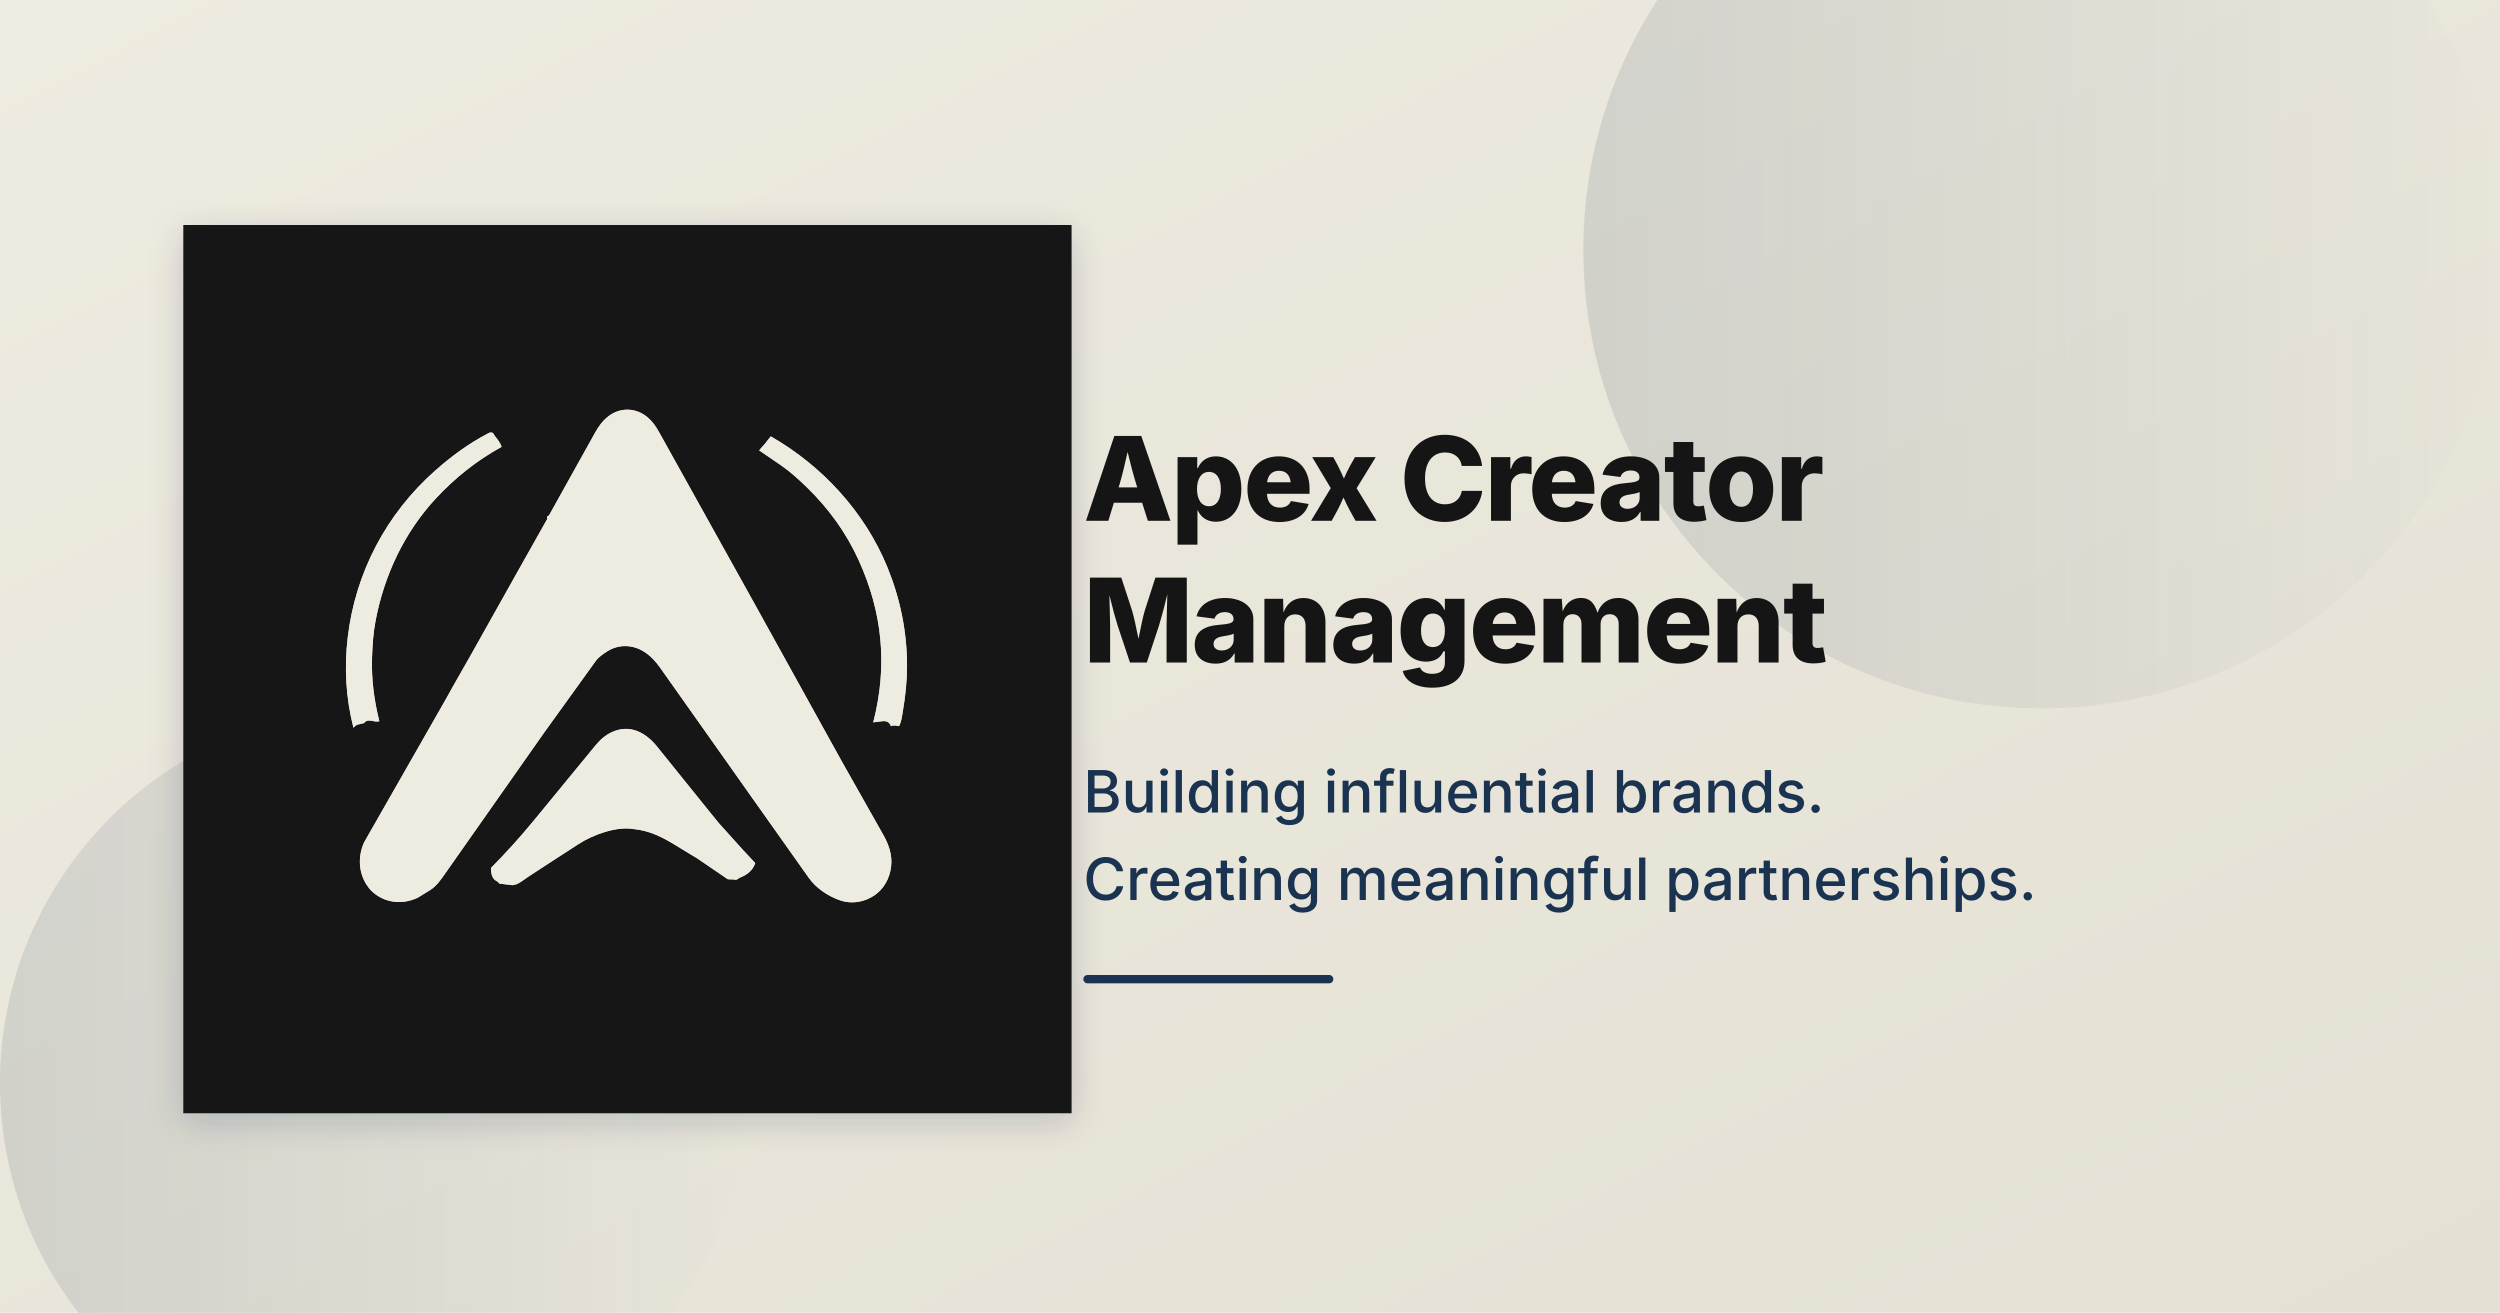
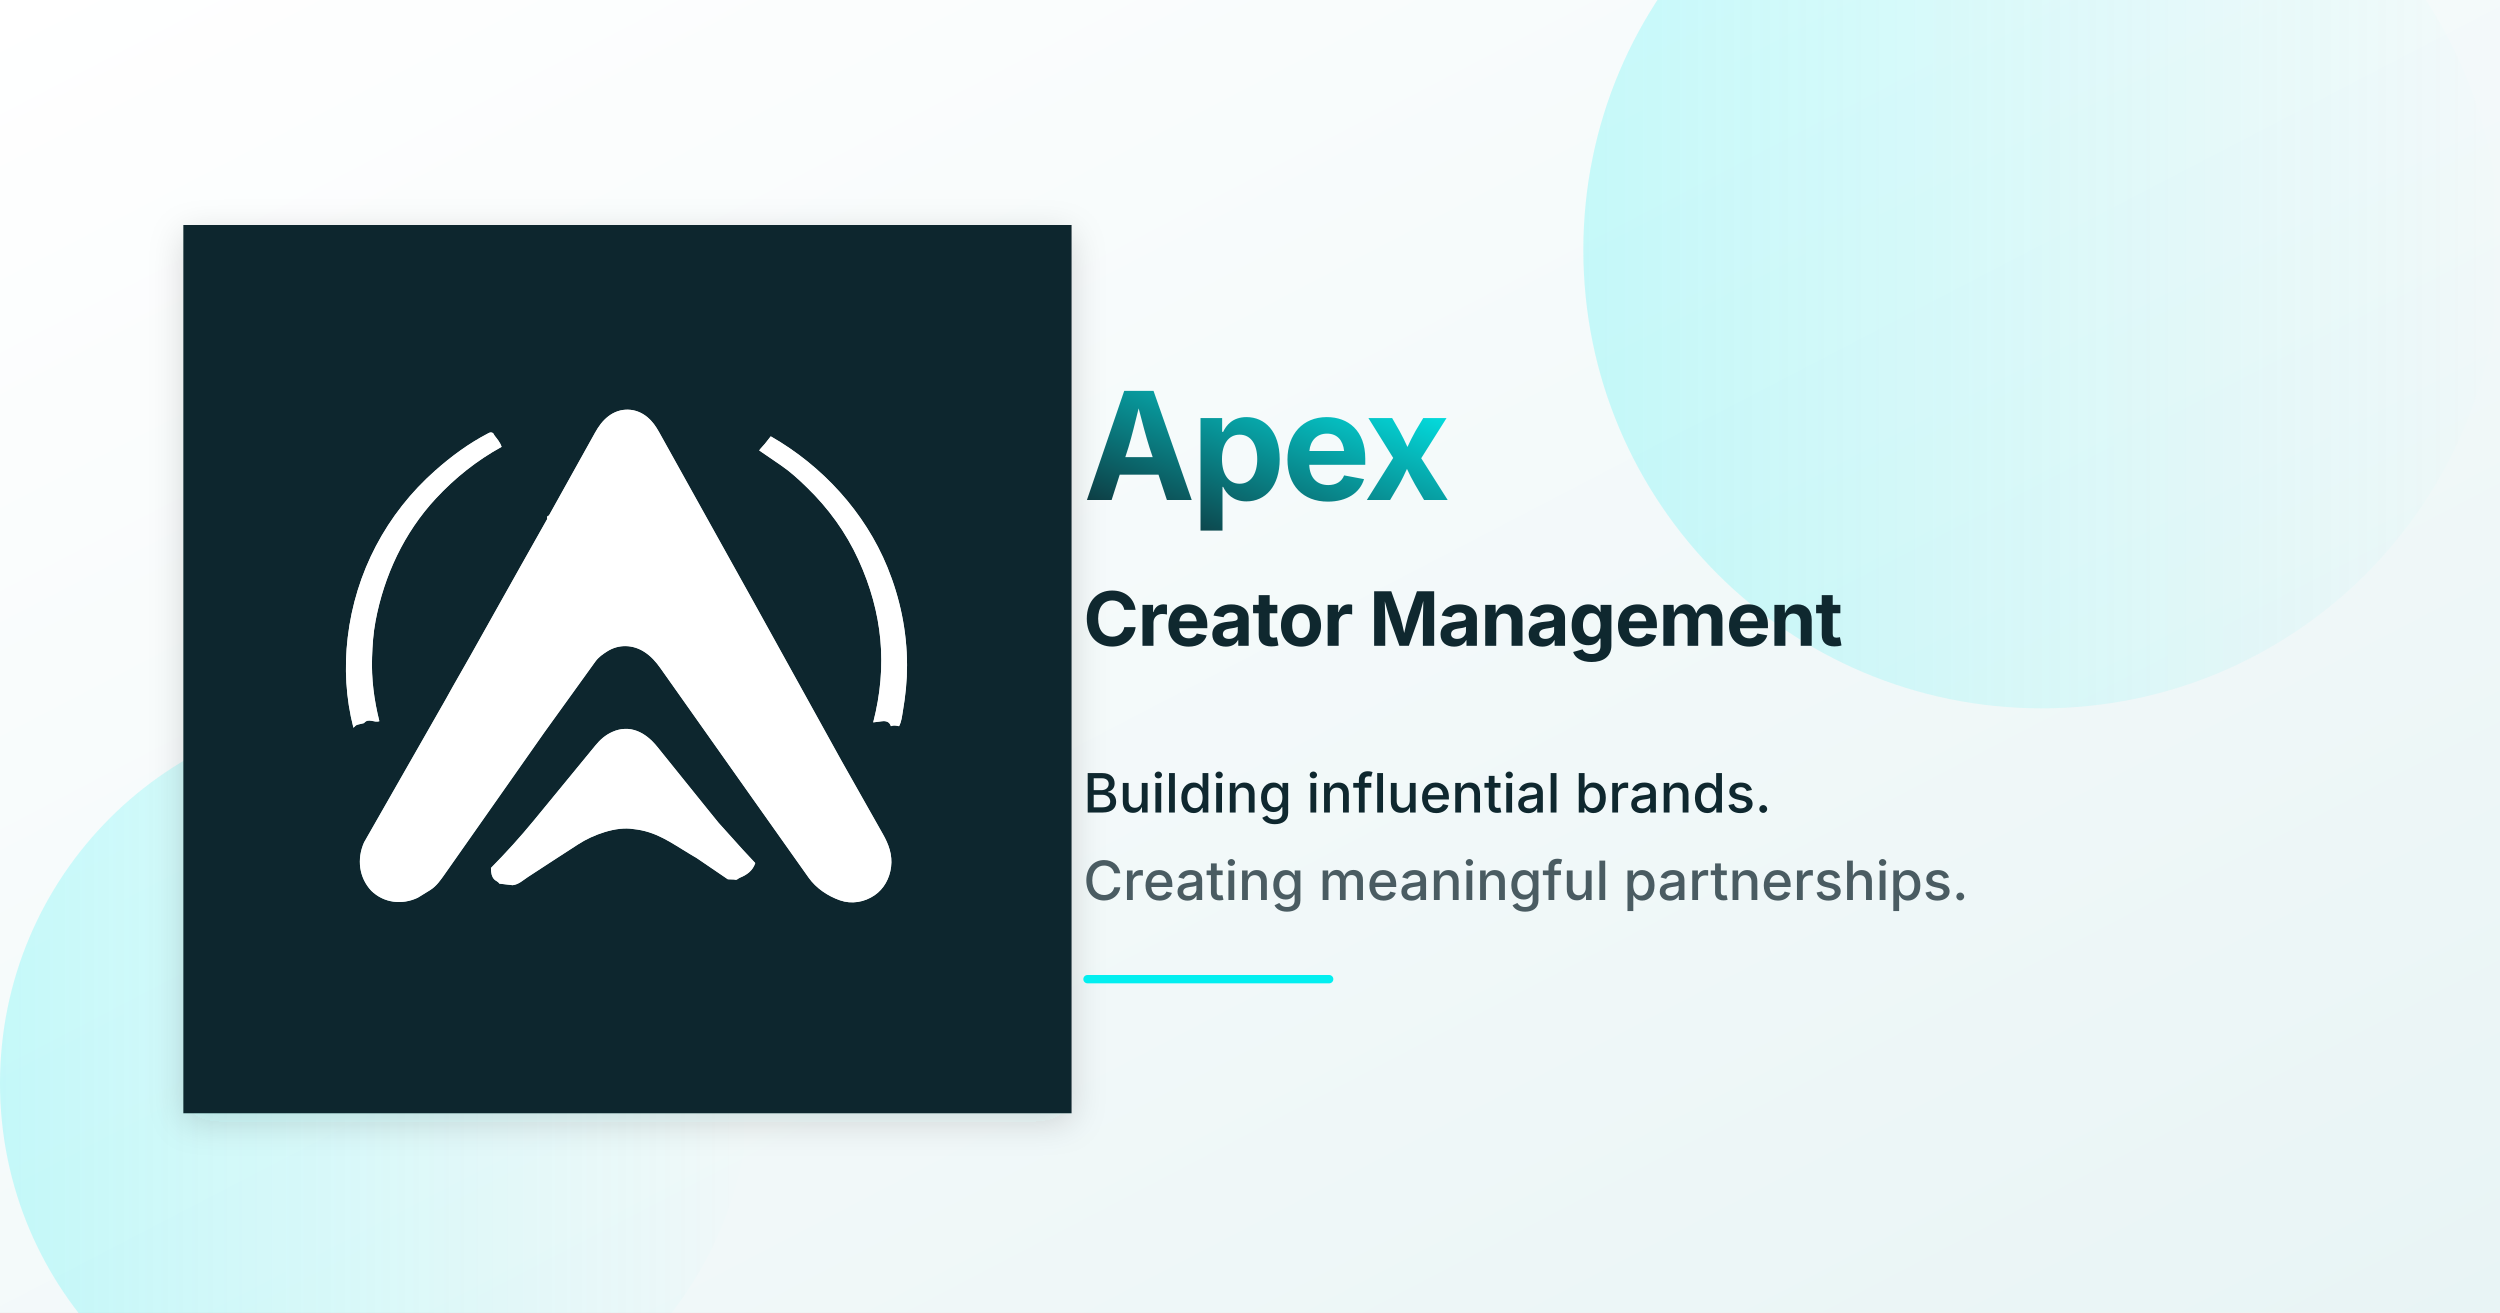
<svg xmlns="http://www.w3.org/2000/svg" width="1200" height="630" viewBox="0 0 1200 630">
  <defs>
    <linearGradient id="bg" x1="0" y1="0" x2="1" y2="1">
-       <stop offset="0%" stop-color="#EEEBE0" />
-       <stop offset="100%" stop-color="#e4e0d4" />
+       <stop offset="0%" stop-color="#FFFFFF" />
+       <stop offset="100%" stop-color="#e8f4f5" />
+     </linearGradient>
+     <linearGradient id="brandGrad" x1="0" y1="1" x2="1" y2="0">
+       <stop offset="0%" stop-color="#0F282F" />
+       <stop offset="100%" stop-color="#02EFF0" />
    </linearGradient>
    <linearGradient id="accentGlow" cx="50%" cy="50%" r="50%">
-       <stop offset="0%" stop-color="#1A3350" stop-opacity="0.12" />
-       <stop offset="100%" stop-color="#1A3350" stop-opacity="0" />
+       <stop offset="0%" stop-color="#02EFF0" stop-opacity="0.2" />
+       <stop offset="100%" stop-color="#02EFF0" stop-opacity="0" />
    </linearGradient>
    <filter id="shadow" x="-20%" y="-20%" width="140%" height="140%">
-       <feDropShadow dx="0" dy="12" stdDeviation="24" flood-color="#1A3350" flood-opacity="0.18" />
+       <feDropShadow dx="0" dy="12" stdDeviation="24" flood-color="#0F282F" flood-opacity="0.15" />
    </filter>
  </defs>
  <rect width="1200" height="630" fill="url(#bg)" />
  <circle cx="980" cy="120" r="220" fill="url(#accentGlow)" />
  <circle cx="180" cy="520" r="180" fill="url(#accentGlow)" />
  <g transform="translate(88 108) scale(0.34)" filter="url(#shadow)">
-     <path fill="#151515" d="M0,1254V0h1254v1254H0ZM581.62,616.35c4.68-6.5,10.43-10.33,16.47-14.23,16.52-10.67,36.71-9.96,53.05.73,9.23,6.04,15.95,13.58,22.46,22.81l129.09,182.59,80.14,113.16c10.56,14.91,26.94,25.87,44.03,31.9,16.8,5.93,34.76,2.68,49.12-7.15,12.89-8.82,21.19-23.5,23.22-40.19,2.04-16.72-3.27-31.34-11.45-45.81l-58.45-103.47-122.19-220.82-135.36-243.3c-4.76-8.55-9.6-15.51-16.8-21.45-16.27-13.44-38.24-13.99-54.95-1.04-8.16,6.32-13.68,14.06-18.83,23.3l-64.98,116.72c-2.66.75-3.33,2.47-2.38,4.84l-37.43,66.41-71.1,126.73-25.06,44.01-10,17.98-115.11,201.62c-10.31,23.5-7.15,49.46,10.16,68.11,17.52,17.24,43.26,20.54,65.7,9.9l17.32-10.68c9.11-5.62,15.11-14.53,21.45-23.56l139.74-198.97,72.15-100.17ZM276.73,700.47c-7.57-30.21-11.33-59.74-10.29-89.99.6-17.69,1.62-33.95,4.92-51.41,12.1-64.13,40.43-124.71,84.89-172.7,27.21-29.36,57.98-53.86,93.05-73.18-1.97-6.3-6.13-10.95-9.74-15.65-1.38-1.8-1.5-3.73-3.52-4.35-2.52-.78-3.63-.13-5.92,1.06-27.19,14.17-51.57,32.13-74.41,52.32-68.99,61-112.86,144.03-123.65,235.79-5.01,42.54-2.67,85.66,8.08,127.43,2.78-2.84,3.53-3.82,6.51-4.54l8.36-2.02c6.41-7.9,14.16-.03,21.73-2.76ZM985.85,700.65c5.85-.76,10.96.22,13.1,6.9,3.98-1.71,7.34-.9,11.46.03,3.57-6.72,4.13-13.85,5.38-21.14,3.73-21.68,5.95-42.67,5.91-64.92-.09-47.61-9.62-94.21-27.76-138.48-31.9-77.86-91.89-143.03-164.64-184.67l-8.23,10.46c-2.52,3.2-5.36,5.58-8.09,9.41l30.71,21.03c13.43,9.19,24.59,19.51,36.31,30.86,30.58,29.62,55.46,63.73,73.22,102.71,33.91,74.43,41.36,149.34,20.73,229.35l11.9-1.54ZM713.95,887.3l11.16,6.66,43.63,29.72,9,.31c3.91,1.49,5.32-1.49,7.65-2.4,10.04-3.95,18.46-9.96,22.04-20.76l-17.99-19.31-29.32-32.59c-1.79-1.99-3.01-3.14-4.76-5.31l-15.26-18.82-71.26-88.45c-16.42-20.38-38.7-31.68-63.2-20.68-9.79,4.4-17.1,10.87-23.92,19.18l-86.91,105.86c-19.26,23.45-39.01,45.2-60.47,66.99-.08,5.76.76,12.74,5.27,16.74,1.88,1.67,5.14,2.74,6.66,5.41l18.58,2.18c8.51-.9,14.84-7.12,21.5-11.47l35.86-23.41,35.7-23.13c20.51-13.29,53.55-25.32,77.42-21.24,32.15,3.23,52.83,19.11,78.65,34.52Z" />
-     <path fill="#EEEBE0" d="M581.62,616.35l-72.15,100.17-139.74,198.97c-6.34,9.03-12.34,17.94-21.45,23.56l-17.32,10.68c-22.44,10.64-48.18,7.34-65.7-9.9-17.31-18.65-20.48-44.62-10.16-68.11l115.11-201.62,10-17.98,25.06-44.01,71.1-126.73,37.43-66.41c-.95-2.37-.28-4.09,2.38-4.84l64.98-116.72c5.15-9.25,10.67-16.98,18.83-23.3,16.72-12.95,38.68-12.4,54.95,1.04,7.2,5.95,12.05,12.9,16.8,21.45l135.36,243.3,122.19,220.82,58.45,103.47c8.18,14.48,13.48,29.1,11.45,45.81-2.03,16.69-10.34,31.36-23.22,40.19-14.36,9.83-32.33,13.08-49.12,7.15-17.09-6.03-33.47-16.99-44.03-31.9l-80.14-113.16-129.09-182.59c-6.52-9.22-13.24-16.77-22.46-22.81-16.34-10.69-36.53-11.4-53.05-.73-6.03,3.9-11.79,7.73-16.47,14.23Z" />
-     <path fill="#EEEBE0" d="M713.95,887.3c-25.82-15.41-46.5-31.29-78.65-34.52-23.87-4.08-56.91,7.96-77.42,21.24l-35.7,23.13-35.86,23.41c-6.66,4.35-12.99,10.57-21.5,11.47l-18.58-2.18c-1.52-2.67-4.78-3.74-6.66-5.41-4.51-4-5.35-10.98-5.27-16.74,21.47-21.78,41.22-43.54,60.47-66.99l86.91-105.86c6.82-8.31,14.13-14.79,23.92-19.18,24.49-11,46.78.3,63.2,20.68l71.26,88.45,15.26,18.82c1.76,2.17,2.97,3.32,4.76,5.31l29.32,32.59,17.99,19.31c-3.58,10.8-12,16.81-22.04,20.76-2.33.92-3.74,3.89-7.65,2.4l-9-.31-43.63-29.72-11.16-6.66Z" />
-     <path fill="#EEEBE0" d="M276.73,700.47c-7.58,2.73-15.32-5.14-21.73,2.76l-8.36,2.02c-2.99.72-3.73,1.7-6.51,4.54-10.75-41.78-13.08-84.89-8.08-127.43,10.8-91.76,54.66-174.79,123.65-235.79,22.84-20.2,47.23-38.15,74.41-52.32,2.29-1.19,3.4-1.83,5.92-1.06,2.03.62,2.14,2.55,3.52,4.35,3.61,4.7,7.77,9.35,9.74,15.65-35.07,19.33-65.84,43.83-93.05,73.18-44.47,47.98-72.79,108.57-84.89,172.7-3.3,17.46-4.32,33.73-4.92,51.41-1.03,30.26,2.73,59.79,10.29,89.99Z" />
-     <path fill="#EEEBE0" d="M985.85,700.65l-11.9,1.54c20.64-80,13.19-154.91-20.73-229.35-17.76-38.98-42.64-73.09-73.22-102.71-11.72-11.35-22.88-21.66-36.31-30.86l-30.71-21.03c2.73-3.83,5.57-6.22,8.09-9.41l8.23-10.46c72.75,41.65,132.73,106.81,164.64,184.67,18.14,44.27,27.67,90.87,27.76,138.48.04,22.25-2.18,43.24-5.91,64.92-1.25,7.29-1.82,14.42-5.38,21.14-4.12-.93-7.48-1.74-11.46-.03-2.14-6.68-7.26-7.65-13.1-6.9Z" />
+     <path fill="#0F282F" d="M0,1254V0h1254v1254H0ZM581.62,616.35c4.68-6.5,10.43-10.33,16.47-14.23,16.52-10.67,36.71-9.96,53.05.73,9.23,6.04,15.95,13.58,22.46,22.81l129.09,182.59,80.14,113.16c10.56,14.91,26.94,25.87,44.03,31.9,16.8,5.93,34.76,2.68,49.12-7.15,12.89-8.82,21.19-23.5,23.22-40.19,2.04-16.72-3.27-31.34-11.45-45.81l-58.45-103.47-122.19-220.82-135.36-243.3c-4.76-8.55-9.6-15.51-16.8-21.45-16.27-13.44-38.24-13.99-54.95-1.04-8.16,6.32-13.68,14.06-18.83,23.3l-64.98,116.72c-2.66.75-3.33,2.47-2.38,4.84l-37.43,66.41-71.1,126.73-25.06,44.01-10,17.98-115.11,201.62c-10.31,23.5-7.15,49.46,10.16,68.11,17.52,17.24,43.26,20.54,65.7,9.9l17.32-10.68c9.11-5.62,15.11-14.53,21.45-23.56l139.74-198.97,72.15-100.17ZM276.73,700.47c-7.57-30.21-11.33-59.74-10.29-89.99.6-17.69,1.62-33.95,4.92-51.41,12.1-64.13,40.43-124.71,84.89-172.7,27.21-29.36,57.98-53.86,93.05-73.18-1.97-6.3-6.13-10.95-9.74-15.65-1.38-1.8-1.5-3.73-3.52-4.35-2.52-.78-3.63-.13-5.92,1.06-27.19,14.17-51.57,32.13-74.41,52.32-68.99,61-112.86,144.03-123.65,235.79-5.01,42.54-2.67,85.66,8.08,127.43,2.78-2.84,3.53-3.82,6.51-4.54l8.36-2.02c6.41-7.9,14.16-.03,21.73-2.76ZM985.85,700.65c5.85-.76,10.96.22,13.1,6.9,3.98-1.71,7.34-.9,11.46.03,3.57-6.72,4.13-13.85,5.38-21.14,3.73-21.68,5.95-42.67,5.91-64.92-.09-47.61-9.62-94.21-27.76-138.48-31.9-77.86-91.89-143.03-164.64-184.67l-8.23,10.46c-2.52,3.2-5.36,5.58-8.09,9.41l30.71,21.03c13.43,9.19,24.59,19.51,36.31,30.86,30.58,29.62,55.46,63.73,73.22,102.71,33.91,74.43,41.36,149.34,20.73,229.35l11.9-1.54ZM713.95,887.3l11.16,6.66,43.63,29.72,9,.31c3.91,1.49,5.32-1.49,7.65-2.4,10.04-3.95,18.46-9.96,22.04-20.76l-17.99-19.31-29.32-32.59c-1.79-1.99-3.01-3.14-4.76-5.31l-15.26-18.82-71.26-88.45c-16.42-20.38-38.7-31.68-63.2-20.68-9.79,4.4-17.1,10.87-23.92,19.18l-86.91,105.86c-19.26,23.45-39.01,45.2-60.47,66.99-.08,5.76.76,12.74,5.27,16.74,1.88,1.67,5.14,2.74,6.66,5.41l18.58,2.18c8.51-.9,14.84-7.12,21.5-11.47l35.86-23.41,35.7-23.13c20.51-13.29,53.55-25.32,77.42-21.24,32.15,3.23,52.83,19.11,78.65,34.52Z" />
+     <path fill="#FFFFFF" d="M581.62,616.35l-72.15,100.17-139.74,198.97c-6.34,9.03-12.34,17.94-21.45,23.56l-17.32,10.68c-22.44,10.64-48.18,7.34-65.7-9.9-17.31-18.65-20.48-44.62-10.16-68.11l115.11-201.62,10-17.98,25.06-44.01,71.1-126.73,37.43-66.41c-.95-2.37-.28-4.09,2.38-4.84l64.98-116.72c5.15-9.25,10.67-16.98,18.83-23.3,16.72-12.95,38.68-12.4,54.95,1.04,7.2,5.95,12.05,12.9,16.8,21.45l135.36,243.3,122.19,220.82,58.45,103.47c8.18,14.48,13.48,29.1,11.45,45.81-2.03,16.69-10.34,31.36-23.22,40.19-14.36,9.83-32.33,13.08-49.12,7.15-17.09-6.03-33.47-16.99-44.03-31.9l-80.14-113.16-129.09-182.59c-6.52-9.22-13.24-16.77-22.46-22.81-16.34-10.69-36.53-11.4-53.05-.73-6.03,3.9-11.79,7.73-16.47,14.23Z" />
+     <path fill="#FFFFFF" d="M713.95,887.3c-25.82-15.41-46.5-31.29-78.65-34.52-23.87-4.08-56.91,7.96-77.42,21.24l-35.7,23.13-35.86,23.41c-6.66,4.35-12.99,10.57-21.5,11.47l-18.58-2.18c-1.52-2.67-4.78-3.74-6.66-5.41-4.51-4-5.35-10.98-5.27-16.74,21.47-21.78,41.22-43.54,60.47-66.99l86.91-105.86c6.82-8.31,14.13-14.79,23.92-19.18,24.49-11,46.78.3,63.2,20.68l71.26,88.45,15.26,18.82c1.76,2.17,2.97,3.32,4.76,5.31l29.32,32.59,17.99,19.31c-3.58,10.8-12,16.81-22.04,20.76-2.33.92-3.74,3.89-7.65,2.4l-9-.31-43.63-29.72-11.16-6.66Z" />
+     <path fill="#FFFFFF" d="M276.73,700.47c-7.58,2.73-15.32-5.14-21.73,2.76l-8.36,2.02c-2.99.72-3.73,1.7-6.51,4.54-10.75-41.78-13.08-84.89-8.08-127.43,10.8-91.76,54.66-174.79,123.65-235.79,22.84-20.2,47.23-38.15,74.41-52.32,2.29-1.19,3.4-1.83,5.92-1.06,2.03.62,2.14,2.55,3.52,4.35,3.61,4.7,7.77,9.35,9.74,15.65-35.07,19.33-65.84,43.83-93.05,73.18-44.47,47.98-72.79,108.57-84.89,172.7-3.3,17.46-4.32,33.73-4.92,51.41-1.03,30.26,2.73,59.79,10.29,89.99Z" />
+     <path fill="#FFFFFF" d="M985.85,700.65l-11.9,1.54c20.64-80,13.19-154.91-20.73-229.35-17.76-38.98-42.64-73.09-73.22-102.71-11.72-11.35-22.88-21.66-36.31-30.86l-30.71-21.03c2.73-3.83,5.57-6.22,8.09-9.41l8.23-10.46c72.75,41.65,132.73,106.81,164.64,184.67,18.14,44.27,27.67,90.87,27.76,138.48.04,22.25-2.18,43.24-5.91,64.92-1.25,7.29-1.82,14.42-5.38,21.14-4.12-.93-7.48-1.74-11.46-.03-2.14-6.68-7.26-7.65-13.1-6.9Z" />
  </g>
-   <text x="520" y="250" font-family="Inter, system-ui, sans-serif" font-size="56" font-weight="800" fill="#151515" letter-spacing="-1">Apex Creator</text>
-   <text x="520" y="318" font-family="Inter, system-ui, sans-serif" font-size="56" font-weight="800" fill="#151515" letter-spacing="-1">Management</text>
-   <text x="520" y="390" font-family="Inter, system-ui, sans-serif" font-size="28" font-weight="500" fill="#1A3350">Building influential brands.</text>
-   <text x="520" y="432" font-family="Inter, system-ui, sans-serif" font-size="28" font-weight="500" fill="#1A3350">Creating meaningful partnerships.</text>
-   <rect x="520" y="468" width="120" height="4" rx="2" fill="#1A3350" />
+   <text x="520" y="240" font-family="Space Grotesk, Inter, system-ui, sans-serif" font-size="72" font-weight="700" fill="url(#brandGrad)" letter-spacing="-2">Apex</text>
+   <text x="520" y="310" font-family="Inter, system-ui, sans-serif" font-size="36" font-weight="700" fill="#0F282F" letter-spacing="-0.5">Creator Management</text>
+   <text x="520" y="390" font-family="Inter, system-ui, sans-serif" font-size="26" font-weight="500" fill="#0F282F">Building influential brands.</text>
+   <text x="520" y="432" font-family="Inter, system-ui, sans-serif" font-size="26" font-weight="500" fill="#4a5c62">Creating meaningful partnerships.</text>
+   <rect x="520" y="468" width="120" height="4" rx="2" fill="#02EFF0" />
</svg>
